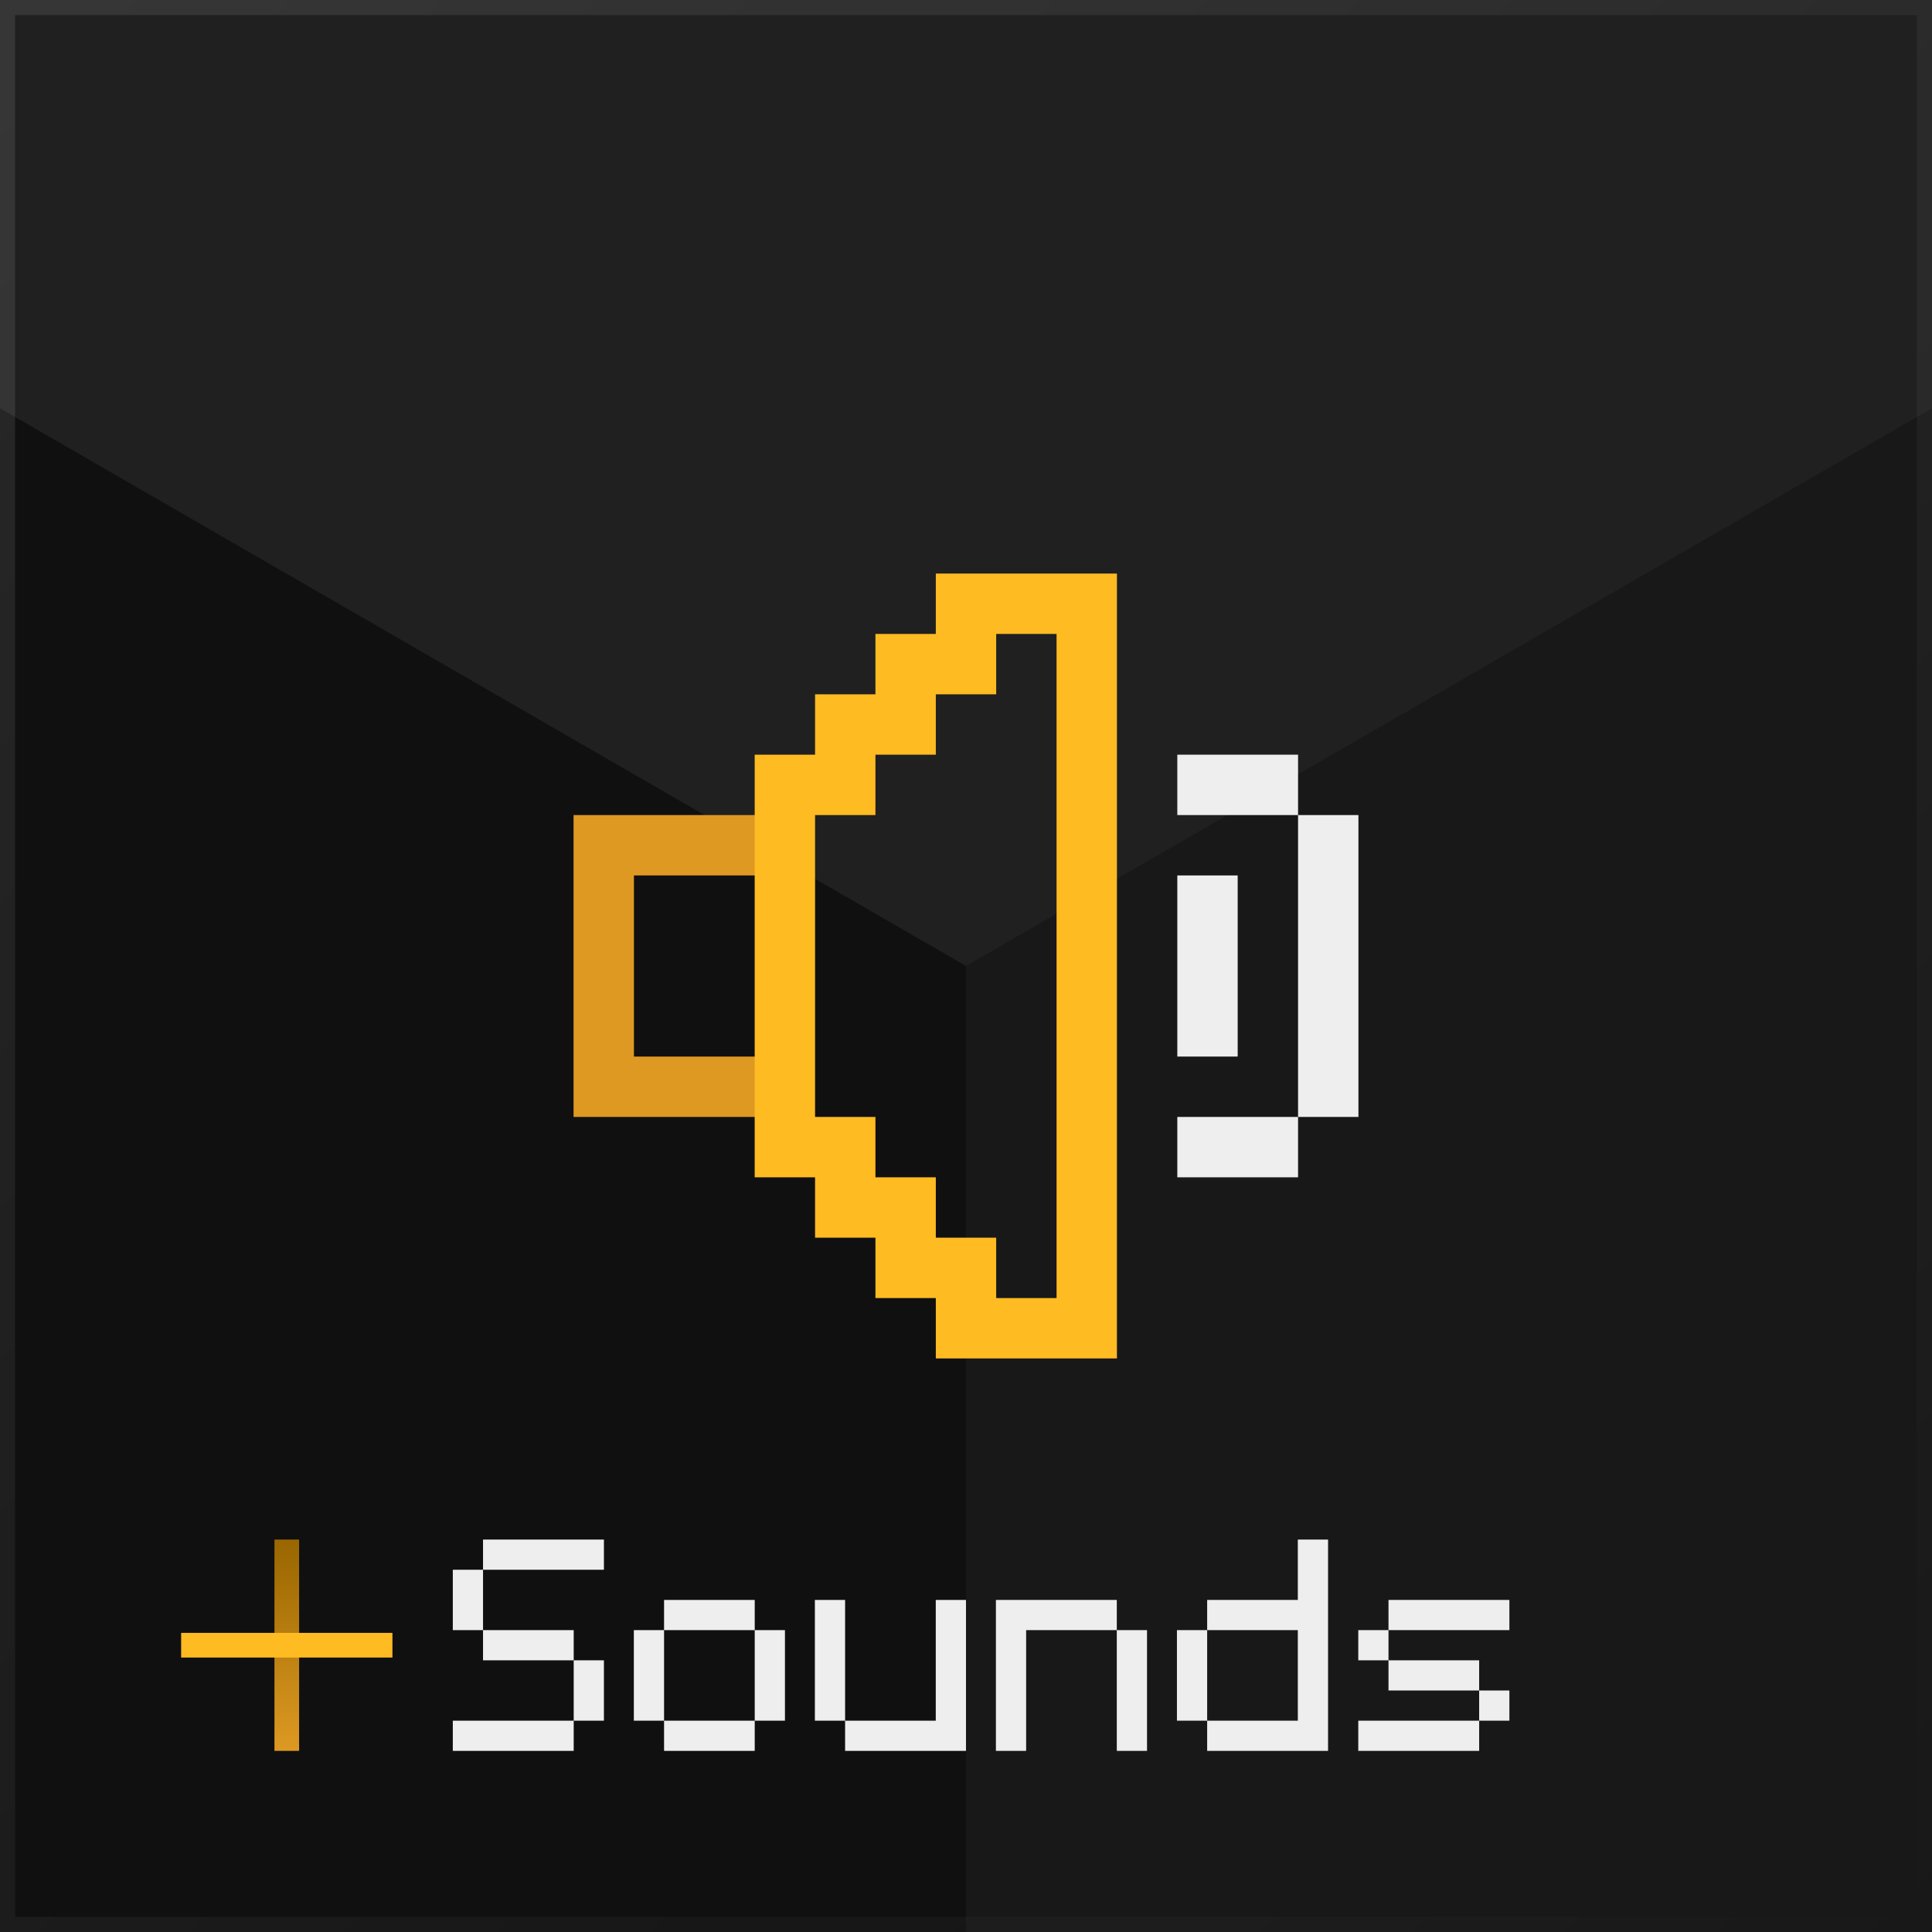
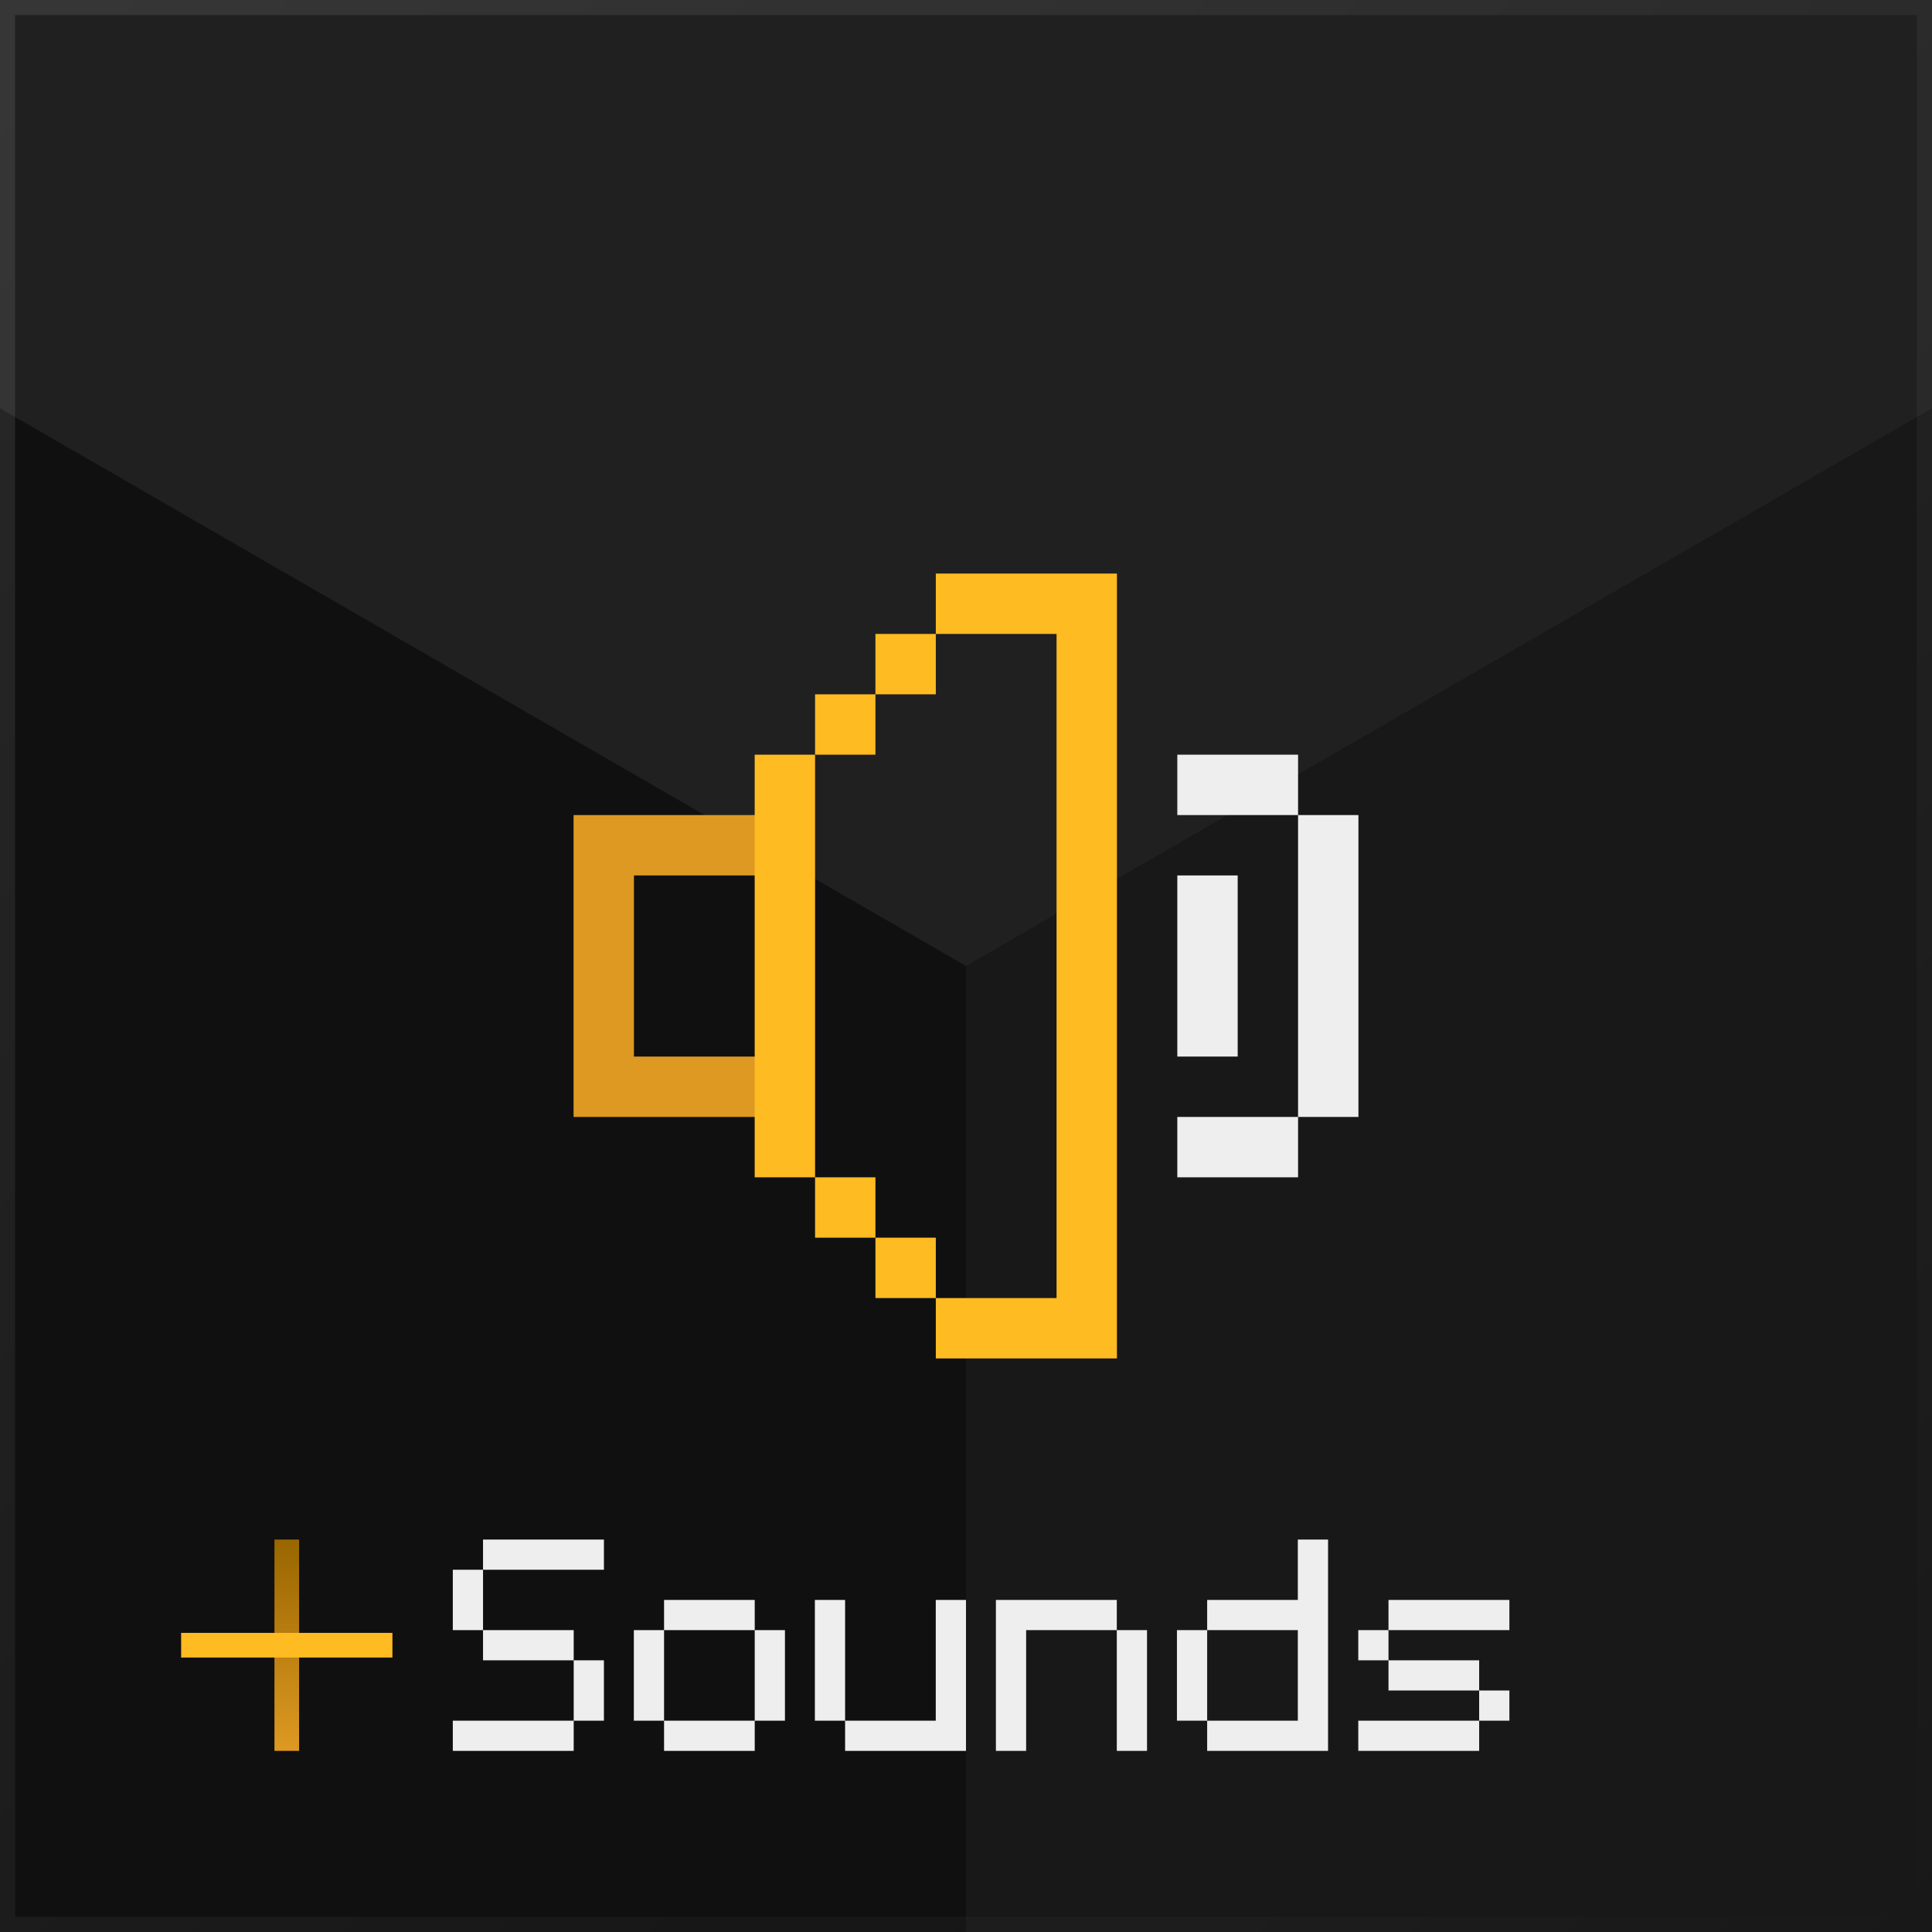
<svg xmlns="http://www.w3.org/2000/svg" width="100%" height="100%" viewBox="0 0 64 64" version="1.1" xml:space="preserve" style="fill-rule:evenodd;clip-rule:evenodd;stroke-miterlimit:1.5;">
  <rect x="0" y="0" width="64" height="64" />
  <g>
    <g opacity="0.25">
      <g transform="matrix(21.5,12.413,4.26996e-15,99.3042,-54,-18)">
        <rect x="0" y="0" width="4" height="1" style="fill:rgb(127,127,127);fill-opacity:0.5;" />
      </g>
      <g transform="matrix(21.5,-12.413,-4.26996e-15,99.3042,32,31.6521)">
        <rect x="0" y="0" width="4" height="1" style="fill:rgb(127,127,127);fill-opacity:0.75;" />
      </g>
      <g transform="matrix(21.5,-12.413,86,49.6521,-54,-17.6521)">
        <rect x="0" y="0" width="4" height="1" style="fill:rgb(127,127,127);" />
      </g>
    </g>
    <g transform="matrix(1,0,0,1,4,-6)">
      <g transform="matrix(1,0,0,1,-4,6)">
        <path d="M26,27L19,27L19,37L26,37L26,35L21,35L21,29L26,29L26,27Z" style="fill:rgb(221,153,34);" />
      </g>
      <g transform="matrix(1,0,0,1,-4,6)">
        <path d="M43,27L43,37L39,37L39,39L43,39L43,37L45,37L45,27L43,27ZM41,35L41,29L39,29L39,35L41,35ZM43,25L39,25L39,27L43,27L43,25Z" style="fill:rgb(238,238,238);" />
      </g>
      <g transform="matrix(1,0,0,1,-4,6)">
-         <path d="M27,37L27,27L29,27L29,25L31,25L31,23L33,23L33,21L35,21L35,43L33,43L33,41L31,41L31,39L29,39L29,37L27,37ZM27,23L27,25L25,25L25,39L27,39L27,41L29,41L29,43L31,43L31,45L37,45L37,19L31,19L31,21L29,21L29,23L27,23Z" style="fill:rgb(255,187,34);" />
+         <path d="M27,39L27,25L29,25L29,23L31,23L31,21L35,21L35,43L31,43L31,41L29,41L29,39L27,39ZM27,23L27,25L25,25L25,39L27,39L27,41L29,41L29,43L31,43L31,45L37,45L37,19L31,19L31,21L29,21L29,23L27,23Z" style="fill:rgb(255,187,34);" />
      </g>
    </g>
    <g transform="matrix(0.291667,0,0,0.411765,0.166667,37.8235)">
      <path d="M32,32L32,49" style="fill:none;stroke:url(#_Linear1);stroke-width:2.8px;" />
    </g>
    <g transform="matrix(1.78594e-17,-0.291667,0.411765,2.52133e-17,-7.17647,63.8333)">
      <path d="M32,32L32,49" style="fill:none;stroke:rgb(255,187,34);stroke-width:2.8px;" />
    </g>
    <g transform="matrix(0.796272,0,0,0.795356,33.3397,10.2786)">
      <g transform="matrix(12.573,0,0,12.573,-23.6606,60)">
        <path d="M0.45,-0.1L0.05,-0.1L0.05,-0L0.45,-0L0.45,-0.1ZM0.55,-0.1L0.55,-0.3L0.45,-0.3L0.45,-0.1L0.55,-0.1ZM0.15,-0.3L0.45,-0.3L0.45,-0.4L0.15,-0.4L0.15,-0.3ZM0.15,-0.4L0.15,-0.6L0.05,-0.6L0.05,-0.4L0.15,-0.4ZM0.55,-0.7L0.15,-0.7L0.15,-0.6L0.55,-0.6L0.55,-0.7Z" style="fill:rgb(238,238,238);fill-rule:nonzero;" />
      </g>
      <g transform="matrix(12.573,0,0,12.573,-16.1294,60)">
        <path d="M0.45,-0.5L0.15,-0.5L0.15,-0.4L0.45,-0.4L0.45,-0.1L0.15,-0.1L0.15,-0L0.45,-0L0.45,-0.1L0.55,-0.1L0.55,-0.4L0.45,-0.4L0.45,-0.5ZM0.05,-0.4L0.05,-0.1L0.15,-0.1L0.15,-0.4L0.05,-0.4Z" style="fill:rgb(238,238,238);fill-rule:nonzero;" />
      </g>
      <g transform="matrix(12.573,0,0,12.573,-8.59813,60)">
        <path d="M0.55,-0L0.55,-0.5L0.45,-0.5L0.45,-0.1L0.15,-0.1L0.15,-0L0.55,-0ZM0.15,-0.1L0.15,-0.5L0.05,-0.5L0.05,-0.1L0.15,-0.1Z" style="fill:rgb(238,238,238);fill-rule:nonzero;" />
      </g>
      <g transform="matrix(12.573,0,0,12.573,-1.06691,60)">
        <path d="M0.55,-0L0.55,-0.4L0.45,-0.4L0.45,-0L0.55,-0ZM0.15,-0L0.15,-0.4L0.45,-0.4L0.45,-0.5L0.05,-0.5L0.05,-0L0.15,-0Z" style="fill:rgb(238,238,238);fill-rule:nonzero;" />
      </g>
      <g transform="matrix(12.573,0,0,12.573,6.46431,60)">
        <path d="M0.15,-0L0.55,-0L0.55,-0.7L0.45,-0.7L0.45,-0.5L0.15,-0.5L0.15,-0.4L0.45,-0.4L0.45,-0.1L0.15,-0.1L0.15,-0ZM0.05,-0.4L0.05,-0.1L0.15,-0.1L0.15,-0.4L0.05,-0.4Z" style="fill:rgb(238,238,238);fill-rule:nonzero;" />
      </g>
      <g transform="matrix(12.573,0,0,12.573,14.0081,60)">
        <path d="M0.45,-0.1L0.05,-0.1L0.05,-0L0.45,-0L0.45,-0.1L0.55,-0.1L0.55,-0.2L0.45,-0.2L0.45,-0.1ZM0.45,-0.3L0.15,-0.3L0.15,-0.2L0.45,-0.2L0.45,-0.3ZM0.15,-0.4L0.05,-0.4L0.05,-0.3L0.15,-0.3L0.15,-0.4ZM0.55,-0.5L0.15,-0.5L0.15,-0.4L0.55,-0.4L0.55,-0.5Z" style="fill:rgb(238,238,238);fill-rule:nonzero;" />
      </g>
    </g>
  </g>
  <rect x="0" y="0" width="64" height="64" style="fill:none;stroke:url(#_Linear2);stroke-width:1px;" />
  <defs>
    <linearGradient id="_Linear1" x1="0" y1="0" x2="1" y2="0" gradientUnits="userSpaceOnUse" gradientTransform="matrix(1.04095e-15,-17,17,1.04095e-15,32,49)">
      <stop offset="0" style="stop-color:rgb(221,153,34);stop-opacity:1" />
      <stop offset="1" style="stop-color:rgb(153,102,0);stop-opacity:1" />
    </linearGradient>
    <linearGradient id="_Linear2" x1="0" y1="0" x2="1" y2="0" gradientUnits="userSpaceOnUse" gradientTransform="matrix(64,64,-64,64,0,0)">
      <stop offset="0" style="stop-color:white;stop-opacity:0.1" />
      <stop offset="1" style="stop-color:white;stop-opacity:0" />
    </linearGradient>
  </defs>
</svg>
